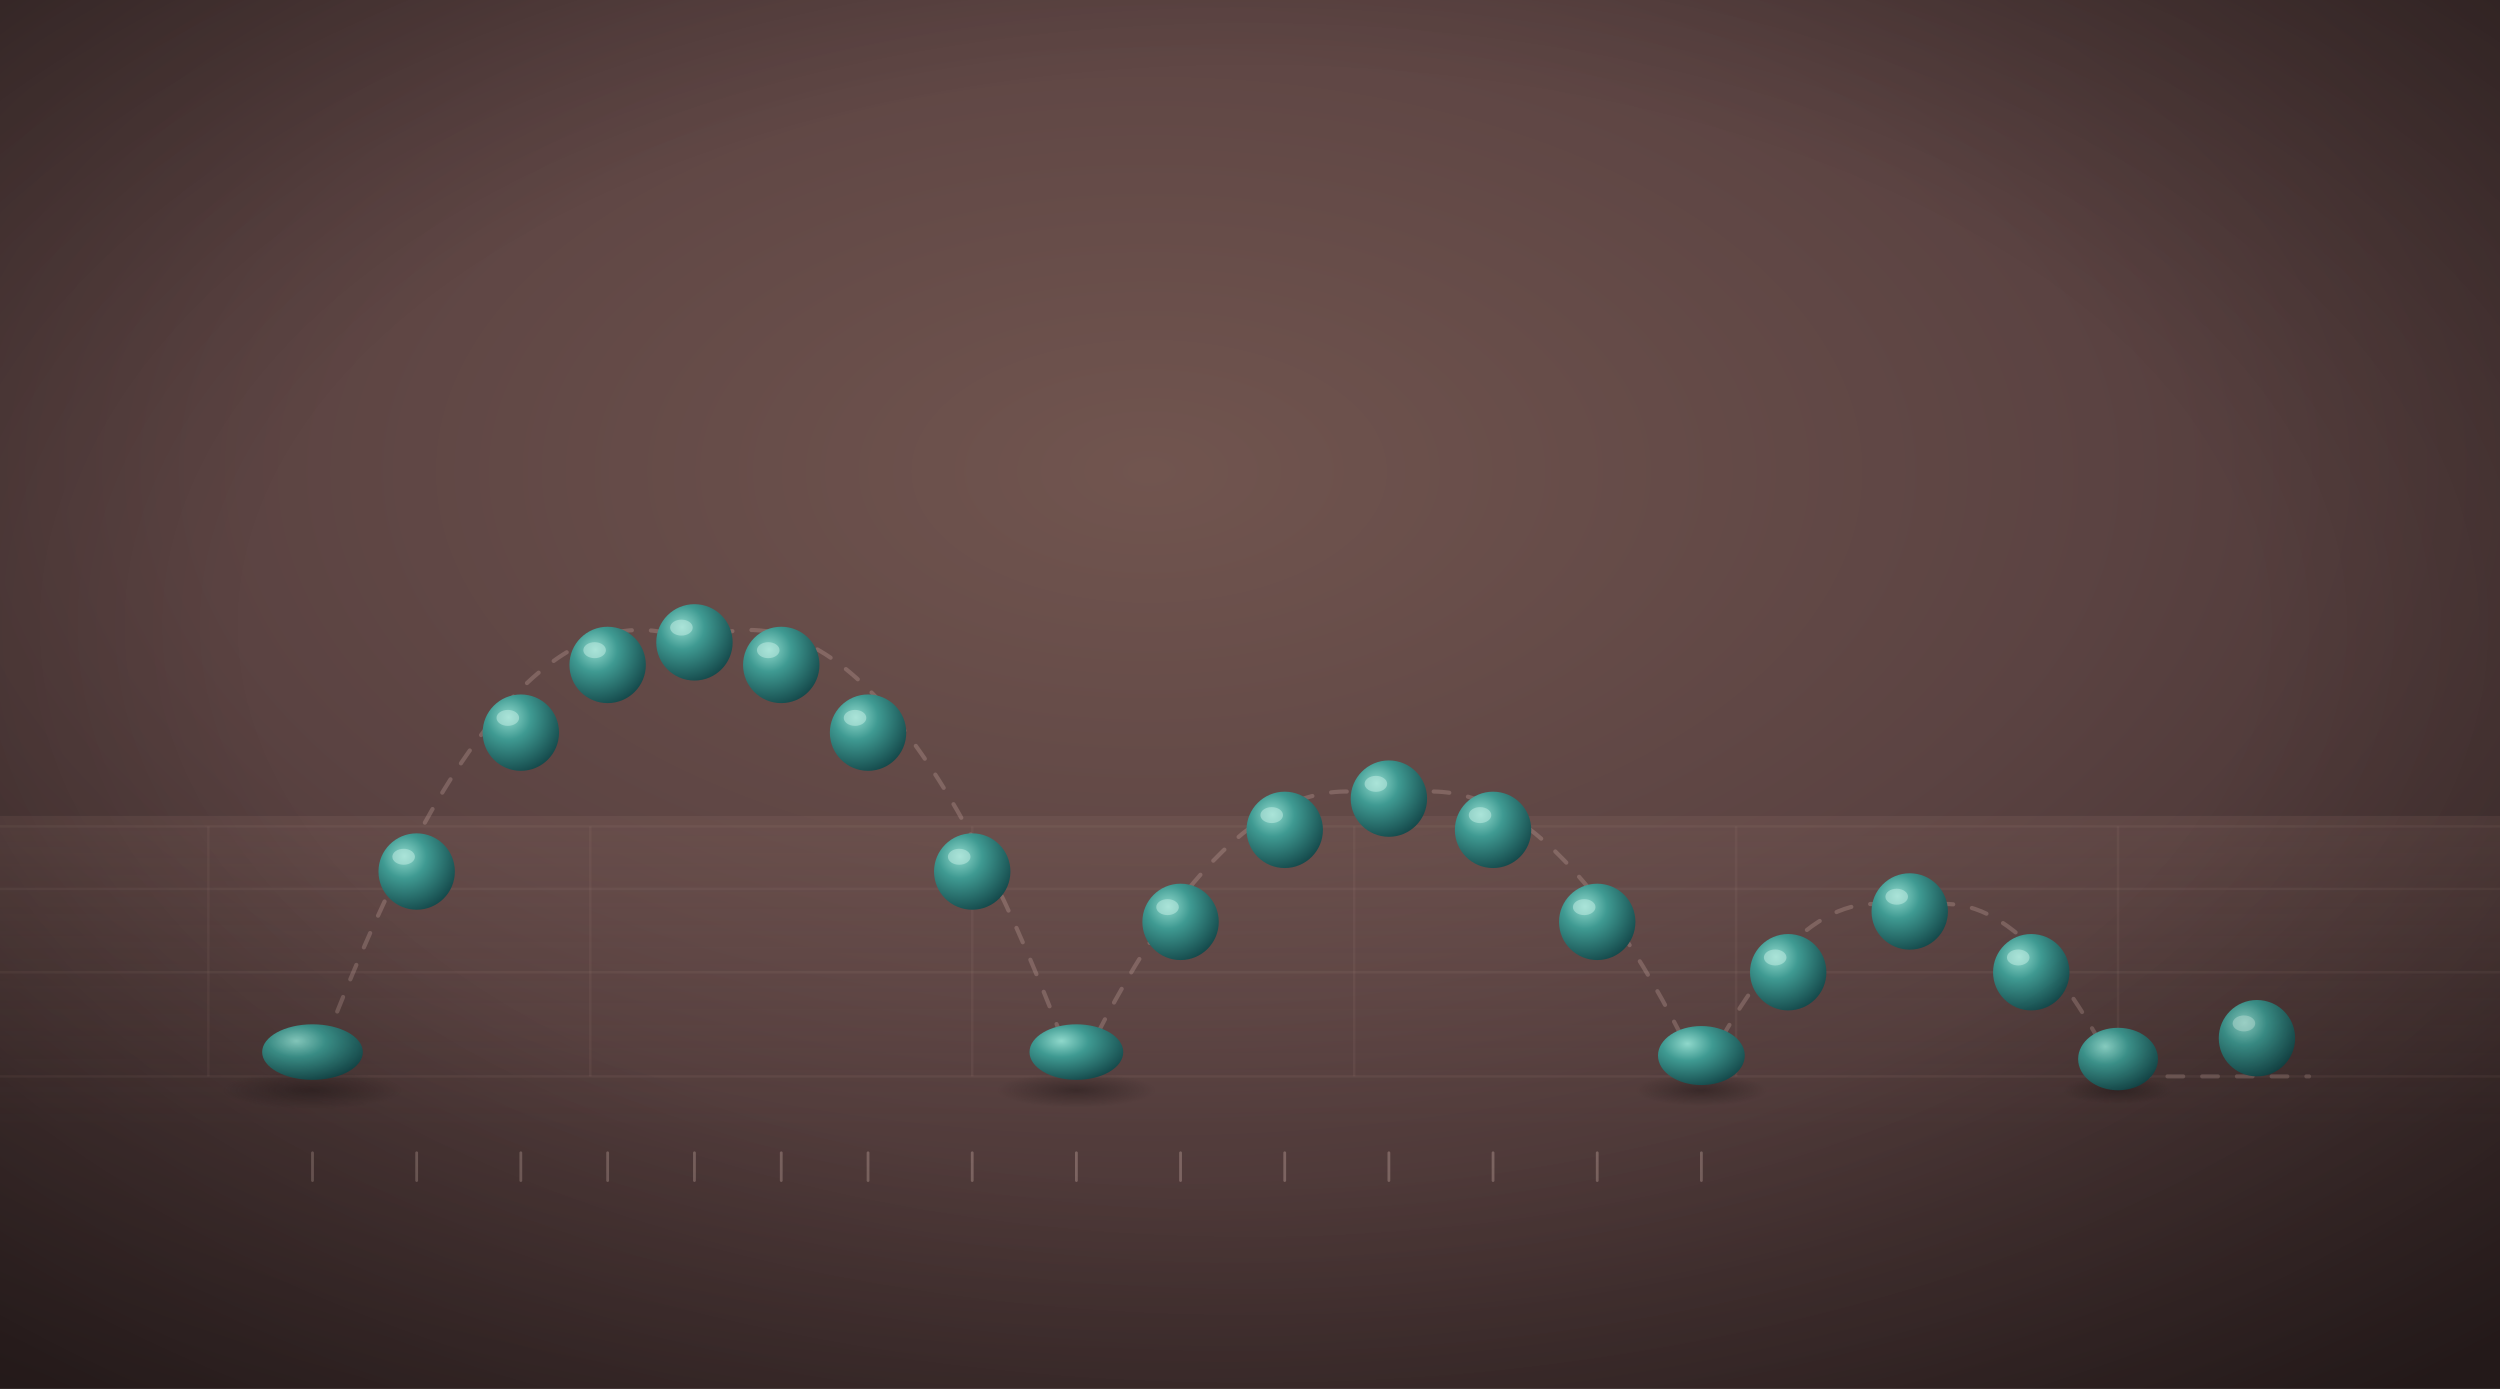
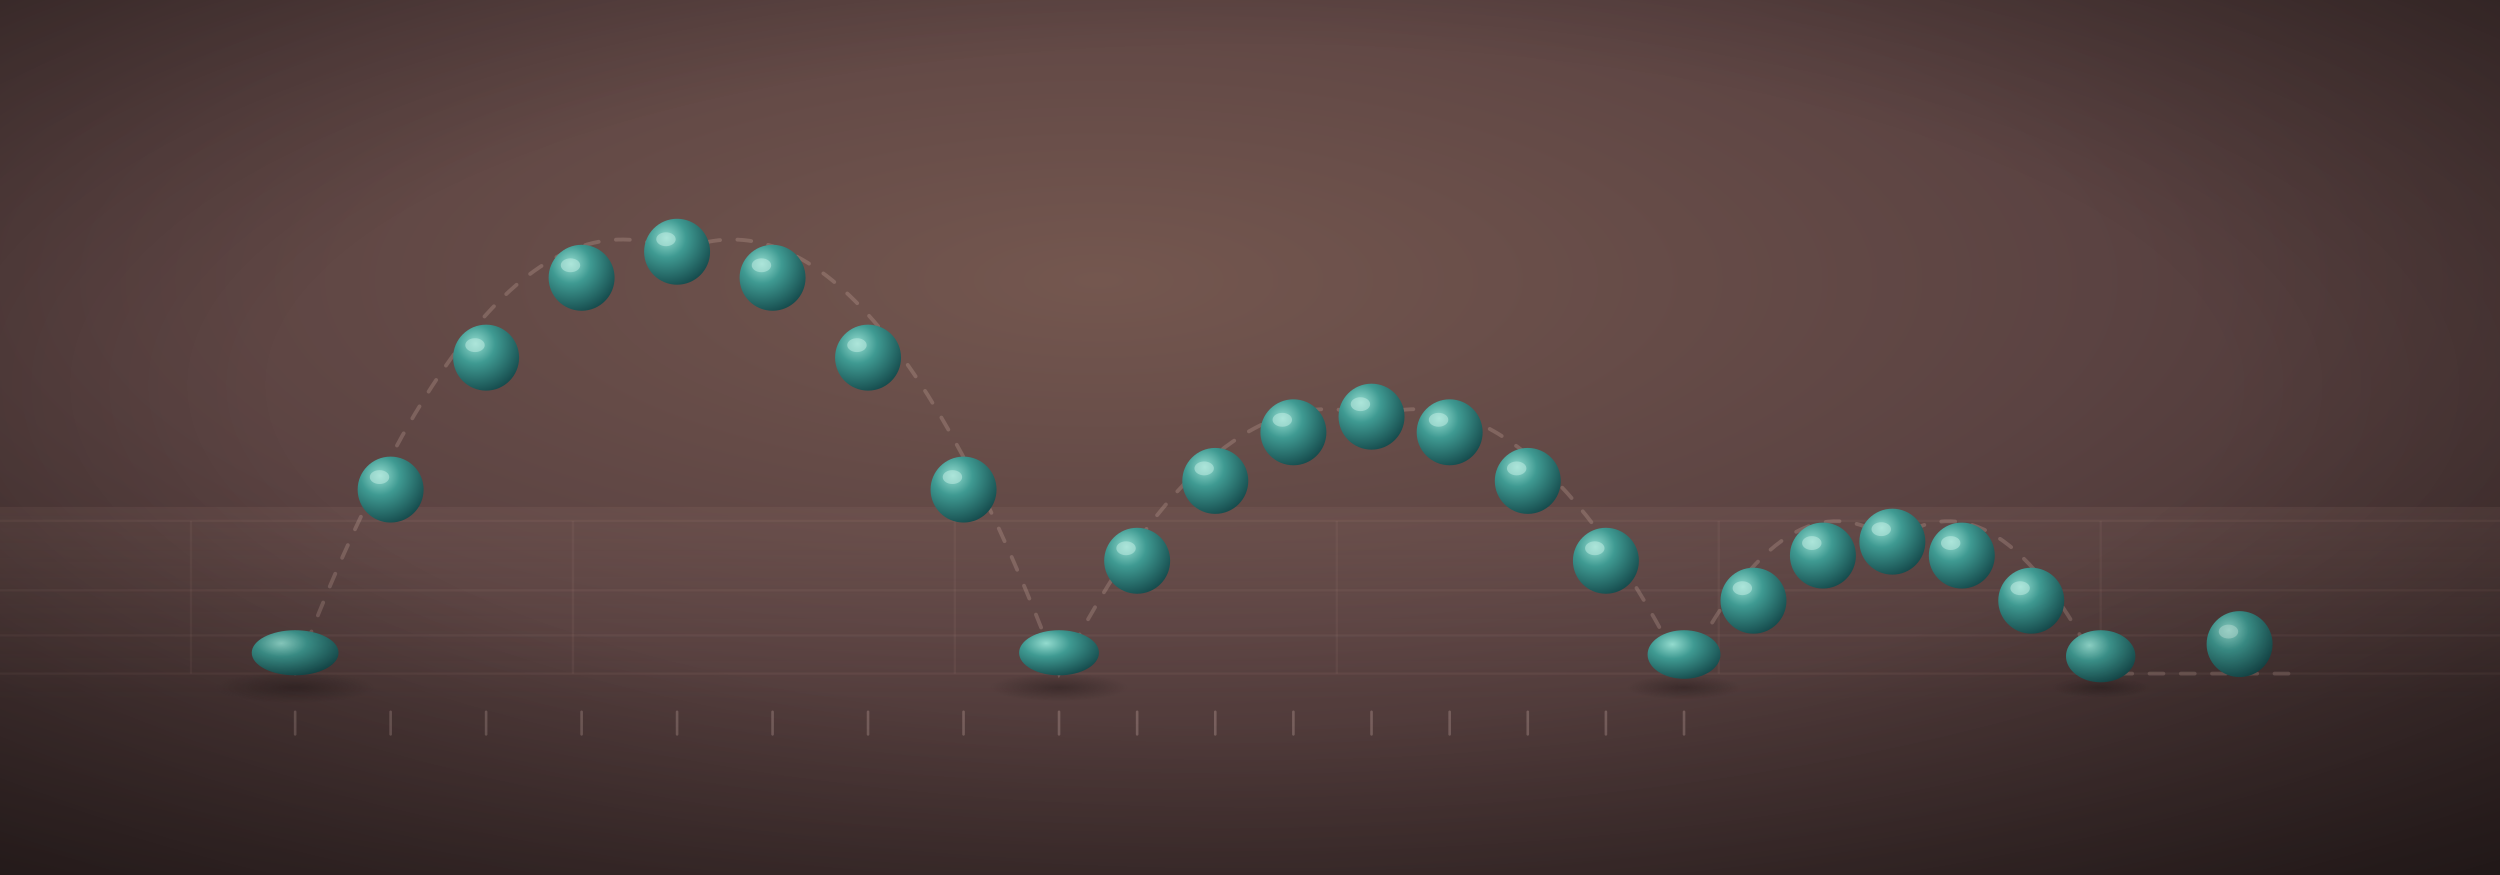
- <svg xmlns="http://www.w3.org/2000/svg" viewBox="0 0 1440 800" width="1440" height="800" role="img" aria-label="A bouncing ball arc with spacing marks">
+ <svg xmlns="http://www.w3.org/2000/svg" viewBox="0 0 1440 504" width="1440" height="504" role="img" aria-label="A bouncing ball arc with spacing marks">
  <defs>
-     <radialGradient id="bg" cx="46%" cy="34%" r="82%">
-       <stop offset="0" stop-color="#71554f" />
-       <stop offset="46%" stop-color="#5b4342" />
-       <stop offset="100%" stop-color="#352626" />
+     <radialGradient id="bg" cx="44%" cy="32%" r="88%">
+       <stop offset="0" stop-color="#74574f" />
+       <stop offset="45%" stop-color="#5b4342" />
+       <stop offset="100%" stop-color="#332525" />
    </radialGradient>
-     <radialGradient id="ball" cx="34%" cy="30%" r="76%">
-       <stop offset="0" stop-color="#8fd8cb" />
+     <radialGradient id="ball" cx="34%" cy="29%" r="78%">
+       <stop offset="0" stop-color="#93dbce" />
      <stop offset="38%" stop-color="#3f9a92" />
      <stop offset="100%" stop-color="#14484a" />
    </radialGradient>
    <linearGradient id="floor" x1="0" y1="0" x2="0" y2="1">
-       <stop offset="0" stop-color="#8a6a63" stop-opacity=".22" />
+       <stop offset="0" stop-color="#8a6a63" stop-opacity=".20" />
      <stop offset="100%" stop-color="#8a6a63" stop-opacity="0" />
    </linearGradient>
    <radialGradient id="shadow" cx="50%" cy="50%" r="50%">
-       <stop offset="0" stop-color="#241a1a" stop-opacity=".55" />
+       <stop offset="0" stop-color="#241a1a" stop-opacity=".5" />
      <stop offset="100%" stop-color="#241a1a" stop-opacity="0" />
    </radialGradient>
-     <g id="ballMark">
-       <circle r="22" fill="url(#ball)" />
-       <ellipse cx="-7.5" cy="-8.5" rx="6.5" ry="4.6" fill="#c6efe6" opacity=".5" />
+     <radialGradient id="vig" cx="50%" cy="44%" r="74%">
+       <stop offset="52%" stop-color="#000" stop-opacity="0" />
+       <stop offset="100%" stop-color="#000" stop-opacity=".36" />
+     </radialGradient>
+     <g id="b">
+       <circle r="19" fill="url(#ball)" />
+       <ellipse cx="-6.4" cy="-7.2" rx="5.6" ry="4" fill="#c6efe6" opacity=".5" />
    </g>
  </defs>
-   <rect width="1440" height="800" fill="url(#bg)" />
-   <rect x="0" y="470" width="1440" height="180" fill="url(#floor)" />
-   <g stroke="#a08079" stroke-opacity=".13" stroke-width="1.4">
-     <path d="M0 620h1440M0 560h1440M0 512h1440M0 476h1440" />
-     <path d="M120 476v144M340 476v144M560 476v144M780 476v144M1000 476v144M1220 476v144" />
+   <rect width="1440" height="504" fill="url(#bg)" />
+   <rect x="0" y="292" width="1440" height="112" fill="url(#floor)" />
+   <g stroke="#a08079" stroke-opacity=".12" stroke-width="1.3">
+     <path d="M0 388h1440M0 366h1440M0 340h1440M0 300h1440" />
+     <path d="M110 300v88M330 300v88M550 300v88M770 300v88M990 300v88M1210 300v88" />
  </g>
  <g>
-     <ellipse cx="180" cy="628" rx="52" ry="11" fill="url(#shadow)" />
-     <ellipse cx="620" cy="628" rx="46" ry="10" fill="url(#shadow)" />
-     <ellipse cx="980" cy="628" rx="38" ry="9" fill="url(#shadow)" />
-     <ellipse cx="1220" cy="628" rx="32" ry="8" fill="url(#shadow)" />
+     <ellipse cx="170" cy="396" rx="46" ry="9" fill="url(#shadow)" />
+     <ellipse cx="610" cy="396" rx="40" ry="8" fill="url(#shadow)" />
+     <ellipse cx="970" cy="396" rx="33" ry="7" fill="url(#shadow)" />
+     <ellipse cx="1210" cy="396" rx="28" ry="6" fill="url(#shadow)" />
  </g>
-   <path d="M180 620 Q290 320 400 370 Q510 320 620 620 Q710 430 800 460            Q890 430 980 620 Q1040 500 1100 525 Q1160 500 1220 620 L1330 620" fill="none" stroke="#d8b7ad" stroke-opacity=".26" stroke-width="2.4" stroke-dasharray="9 11" stroke-linecap="round" />
-   <g stroke="#e4c6bc" stroke-opacity=".3" stroke-width="1.6" stroke-linecap="round">
-     <path d="M180 664v16M240 664v16M300 664v16M350 664v16M400 664v16              M450 664v16M500 664v16M560 664v16M620 664v16              M680 664v16M740 664v16M800 664v16M860 664v16M920 664v16M980 664v16" />
+   <path d="M170 388 Q280 96 390 145 Q500 96 610 388 Q700 210 790 240            Q880 210 970 388 Q1030 268 1090 312 Q1150 268 1210 388 L1320 388" fill="none" stroke="#d8b7ad" stroke-opacity=".24" stroke-width="2.2" stroke-dasharray="8 10" stroke-linecap="round" />
+   <g stroke="#e4c6bc" stroke-opacity=".26" stroke-width="1.5" stroke-linecap="round">
+     <path d="M170 410v13M225 410v13M280 410v13M335 410v13M390 410v13              M445 410v13M500 410v13M555 410v13M610 410v13              M655 410v13M700 410v13M745 410v13M790 410v13              M835 410v13M880 410v13M925 410v13M970 410v13" />
  </g>
-   <ellipse cx="180" cy="606" rx="29" ry="16" fill="url(#ball)" />
-   <use href="#ballMark" x="240" y="502" />
-   <use href="#ballMark" x="300" y="422" />
-   <use href="#ballMark" x="350" y="383" />
-   <use href="#ballMark" x="400" y="370" />
-   <use href="#ballMark" x="450" y="383" />
-   <use href="#ballMark" x="500" y="422" />
-   <use href="#ballMark" x="560" y="502" />
-   <ellipse cx="620" cy="606" rx="27" ry="16" fill="url(#ball)" />
-   <use href="#ballMark" x="680" y="531" />
-   <use href="#ballMark" x="740" y="478" />
-   <use href="#ballMark" x="800" y="460" />
-   <use href="#ballMark" x="860" y="478" />
-   <use href="#ballMark" x="920" y="531" />
-   <ellipse cx="980" cy="608" rx="25" ry="17" fill="url(#ball)" />
-   <use href="#ballMark" x="1030" y="560" />
-   <use href="#ballMark" x="1100" y="525" />
-   <use href="#ballMark" x="1170" y="560" />
-   <ellipse cx="1220" cy="610" rx="23" ry="18" fill="url(#ball)" />
-   <use href="#ballMark" x="1300" y="598" />
-   <rect width="1440" height="800" fill="none" />
-   <radialGradient id="vig" cx="50%" cy="45%" r="72%">
-     <stop offset="55%" stop-color="#000" stop-opacity="0" />
-     <stop offset="100%" stop-color="#000" stop-opacity=".34" />
-   </radialGradient>
-   <rect width="1440" height="800" fill="url(#vig)" />
+   <ellipse cx="170" cy="376" rx="25" ry="13" fill="url(#ball)" />
+   <use href="#b" x="225" y="282" />
+   <use href="#b" x="280" y="206" />
+   <use href="#b" x="335" y="160" />
+   <use href="#b" x="390" y="145" />
+   <use href="#b" x="445" y="160" />
+   <use href="#b" x="500" y="206" />
+   <use href="#b" x="555" y="282" />
+   <ellipse cx="610" cy="376" rx="23" ry="13" fill="url(#ball)" />
+   <use href="#b" x="655" y="323" />
+   <use href="#b" x="700" y="277" />
+   <use href="#b" x="745" y="249" />
+   <use href="#b" x="790" y="240" />
+   <use href="#b" x="835" y="249" />
+   <use href="#b" x="880" y="277" />
+   <use href="#b" x="925" y="323" />
+   <ellipse cx="970" cy="377" rx="21" ry="14" fill="url(#ball)" />
+   <use href="#b" x="1010" y="346" />
+   <use href="#b" x="1050" y="320" />
+   <use href="#b" x="1090" y="312" />
+   <use href="#b" x="1130" y="320" />
+   <use href="#b" x="1170" y="346" />
+   <ellipse cx="1210" cy="378" rx="20" ry="15" fill="url(#ball)" />
+   <use href="#b" x="1290" y="371" />
+   <rect width="1440" height="504" fill="url(#vig)" />
</svg>
